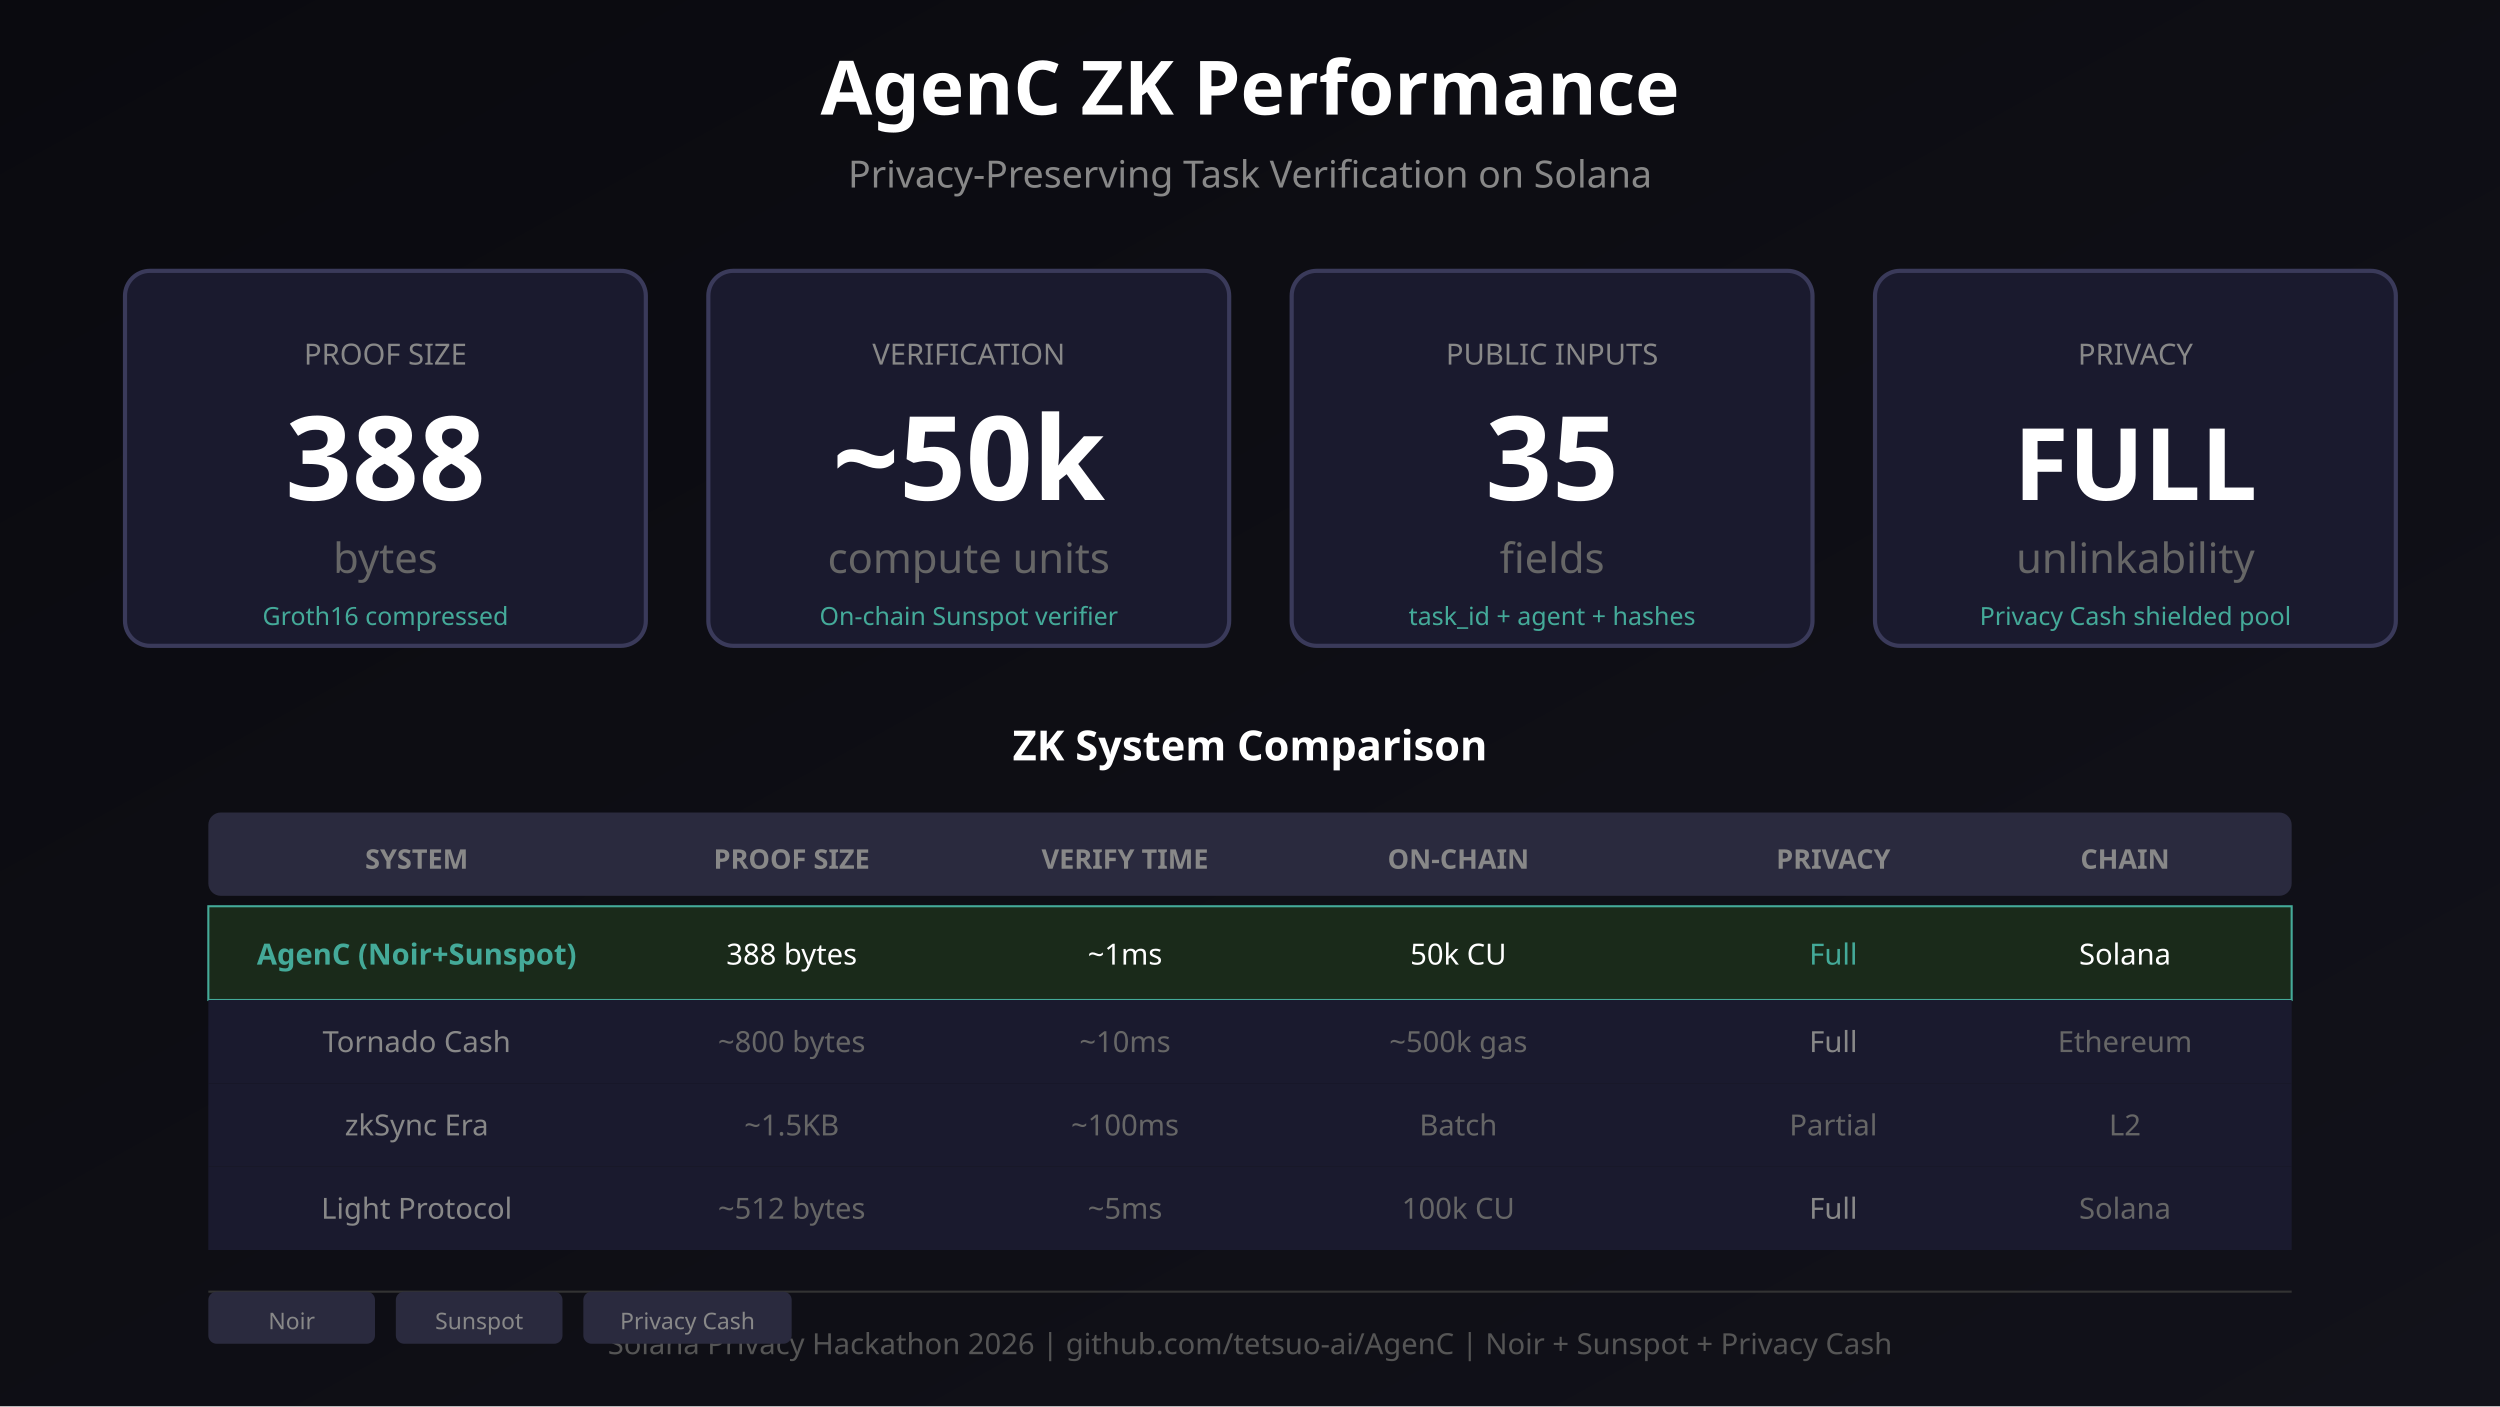
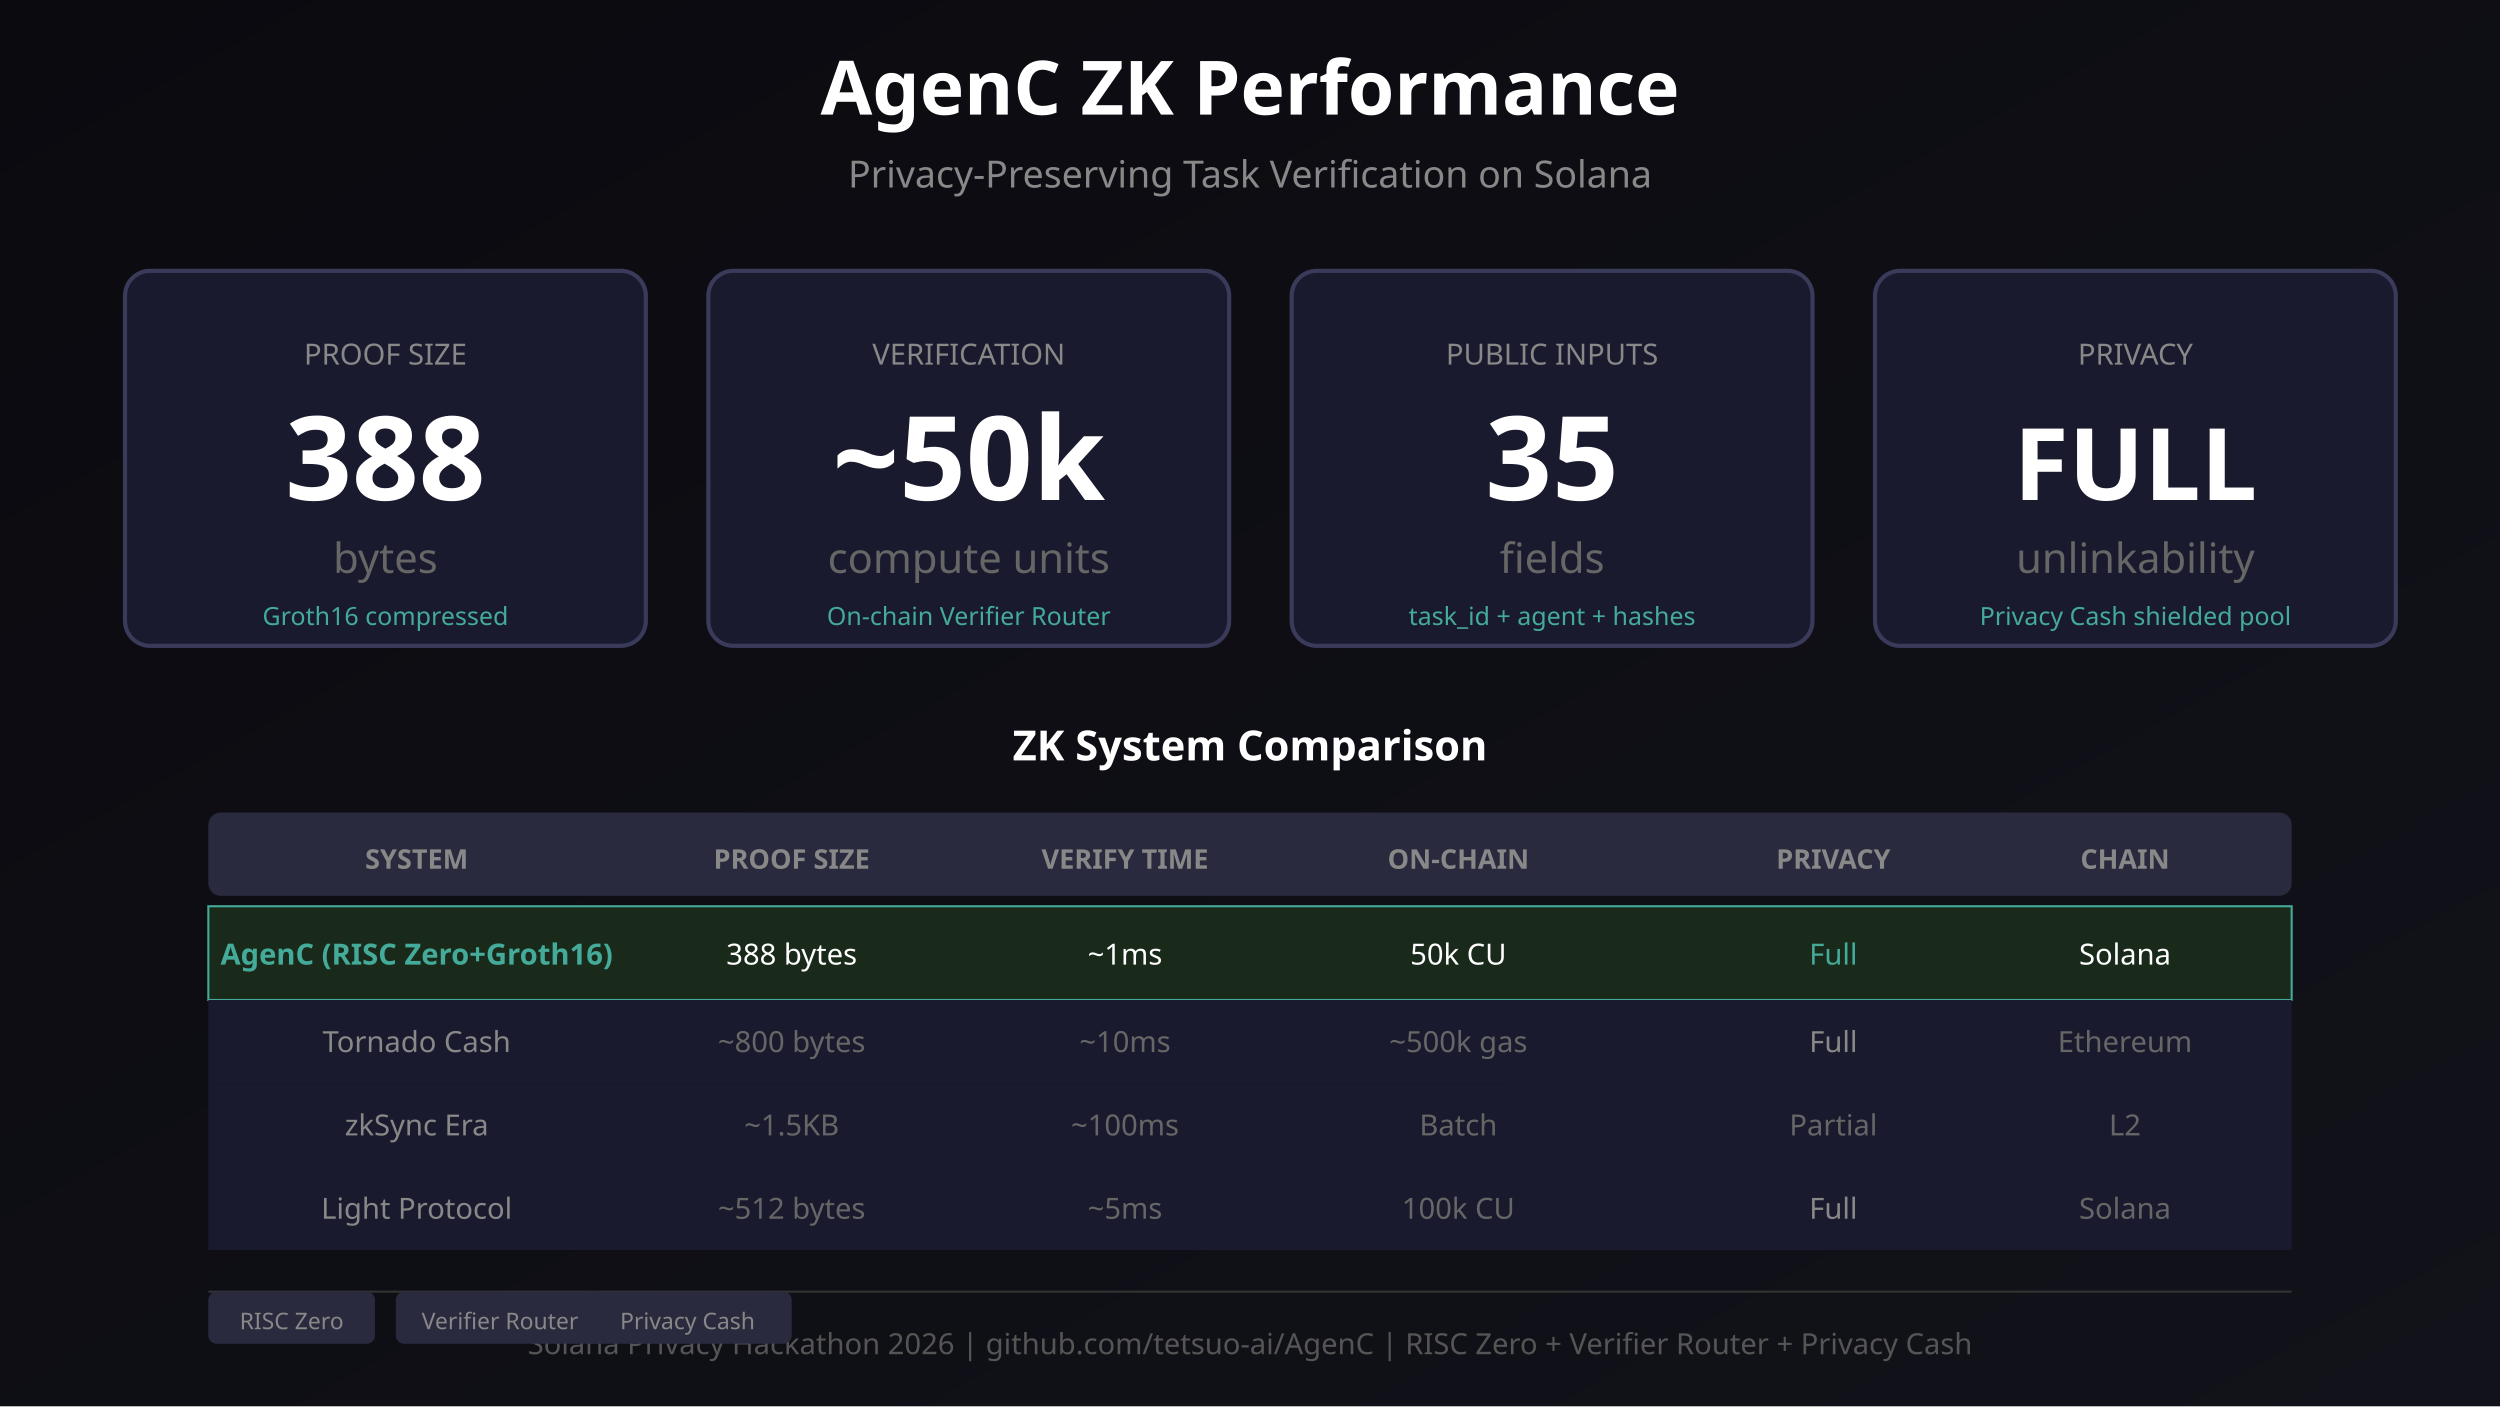
<svg xmlns="http://www.w3.org/2000/svg" viewBox="0 0 1200 675" width="1200" height="675">
  <defs>
    <linearGradient id="bgGrad" x1="0%" y1="0%" x2="100%" y2="100%">
      <stop offset="0%" style="stop-color:#0a0a0f" />
      <stop offset="100%" style="stop-color:#12121a" />
    </linearGradient>
    <linearGradient id="accentGrad" x1="0%" y1="0%" x2="100%" y2="0%">
      <stop offset="0%" style="stop-color:#3a3a5a" />
      <stop offset="100%" style="stop-color:#5a5a8a" />
    </linearGradient>
  </defs>
  <rect width="1200" height="675" fill="url(#bgGrad)" />
  <text x="600" y="55" text-anchor="middle" fill="#ffffff" font-family="system-ui, sans-serif" font-size="36" font-weight="bold">AgenC ZK Performance</text>
  <text x="600" y="90" text-anchor="middle" fill="#888888" font-family="system-ui, sans-serif" font-size="18">Privacy-Preserving Task Verification on Solana</text>
  <rect x="60" y="130" width="250" height="180" rx="12" fill="#1a1a2e" stroke="#3a3a5a" stroke-width="2" />
  <text x="185" y="175" text-anchor="middle" fill="#888888" font-family="system-ui, sans-serif" font-size="14" font-weight="500">PROOF SIZE</text>
  <text x="185" y="240" text-anchor="middle" fill="#ffffff" font-family="system-ui, sans-serif" font-size="56" font-weight="bold">388</text>
  <text x="185" y="275" text-anchor="middle" fill="#666666" font-family="system-ui, sans-serif" font-size="20">bytes</text>
  <text x="185" y="300" text-anchor="middle" fill="#4a9" font-family="system-ui, sans-serif" font-size="12">Groth16 compressed</text>
  <rect x="340" y="130" width="250" height="180" rx="12" fill="#1a1a2e" stroke="#3a3a5a" stroke-width="2" />
  <text x="465" y="175" text-anchor="middle" fill="#888888" font-family="system-ui, sans-serif" font-size="14" font-weight="500">VERIFICATION</text>
  <text x="465" y="240" text-anchor="middle" fill="#ffffff" font-family="system-ui, sans-serif" font-size="56" font-weight="bold">~50k</text>
  <text x="465" y="275" text-anchor="middle" fill="#666666" font-family="system-ui, sans-serif" font-size="20">compute units</text>
-   <text x="465" y="300" text-anchor="middle" fill="#4a9" font-family="system-ui, sans-serif" font-size="12">On-chain Sunspot verifier</text>
+   <text x="465" y="300" text-anchor="middle" fill="#4a9" font-family="system-ui, sans-serif" font-size="12">On-chain Verifier Router</text>
  <rect x="620" y="130" width="250" height="180" rx="12" fill="#1a1a2e" stroke="#3a3a5a" stroke-width="2" />
  <text x="745" y="175" text-anchor="middle" fill="#888888" font-family="system-ui, sans-serif" font-size="14" font-weight="500">PUBLIC INPUTS</text>
  <text x="745" y="240" text-anchor="middle" fill="#ffffff" font-family="system-ui, sans-serif" font-size="56" font-weight="bold">35</text>
  <text x="745" y="275" text-anchor="middle" fill="#666666" font-family="system-ui, sans-serif" font-size="20">fields</text>
  <text x="745" y="300" text-anchor="middle" fill="#4a9" font-family="system-ui, sans-serif" font-size="12">task_id + agent + hashes</text>
  <rect x="900" y="130" width="250" height="180" rx="12" fill="#1a1a2e" stroke="#3a3a5a" stroke-width="2" />
  <text x="1025" y="175" text-anchor="middle" fill="#888888" font-family="system-ui, sans-serif" font-size="14" font-weight="500">PRIVACY</text>
  <text x="1025" y="240" text-anchor="middle" fill="#ffffff" font-family="system-ui, sans-serif" font-size="48" font-weight="bold">FULL</text>
  <text x="1025" y="275" text-anchor="middle" fill="#666666" font-family="system-ui, sans-serif" font-size="20">unlinkability</text>
  <text x="1025" y="300" text-anchor="middle" fill="#4a9" font-family="system-ui, sans-serif" font-size="12">Privacy Cash shielded pool</text>
  <text x="600" y="365" text-anchor="middle" fill="#ffffff" font-family="system-ui, sans-serif" font-size="20" font-weight="bold">ZK System Comparison</text>
  <rect x="100" y="390" width="1000" height="40" rx="6" fill="#2a2a3e" />
  <text x="200" y="417" text-anchor="middle" fill="#888888" font-family="system-ui, sans-serif" font-size="13" font-weight="600">SYSTEM</text>
  <text x="380" y="417" text-anchor="middle" fill="#888888" font-family="system-ui, sans-serif" font-size="13" font-weight="600">PROOF SIZE</text>
  <text x="540" y="417" text-anchor="middle" fill="#888888" font-family="system-ui, sans-serif" font-size="13" font-weight="600">VERIFY TIME</text>
  <text x="700" y="417" text-anchor="middle" fill="#888888" font-family="system-ui, sans-serif" font-size="13" font-weight="600">ON-CHAIN</text>
  <text x="880" y="417" text-anchor="middle" fill="#888888" font-family="system-ui, sans-serif" font-size="13" font-weight="600">PRIVACY</text>
  <text x="1020" y="417" text-anchor="middle" fill="#888888" font-family="system-ui, sans-serif" font-size="13" font-weight="600">CHAIN</text>
  <rect x="100" y="435" width="1000" height="45" rx="0" fill="#1a2a1a" stroke="#4a9" stroke-width="1" />
-   <text x="200" y="463" text-anchor="middle" fill="#4a9" font-family="system-ui, sans-serif" font-size="14" font-weight="bold">AgenC (Noir+Sunspot)</text>
+   <text x="200" y="463" text-anchor="middle" fill="#4a9" font-family="system-ui, sans-serif" font-size="14" font-weight="bold">AgenC (RISC Zero+Groth16)</text>
  <text x="380" y="463" text-anchor="middle" fill="#ffffff" font-family="system-ui, sans-serif" font-size="14">388 bytes</text>
  <text x="540" y="463" text-anchor="middle" fill="#ffffff" font-family="system-ui, sans-serif" font-size="14">~1ms</text>
  <text x="700" y="463" text-anchor="middle" fill="#ffffff" font-family="system-ui, sans-serif" font-size="14">50k CU</text>
  <text x="880" y="463" text-anchor="middle" fill="#4a9" font-family="system-ui, sans-serif" font-size="14">Full</text>
  <text x="1020" y="463" text-anchor="middle" fill="#ffffff" font-family="system-ui, sans-serif" font-size="14">Solana</text>
  <rect x="100" y="480" width="1000" height="40" rx="0" fill="#1a1a2e" />
  <text x="200" y="505" text-anchor="middle" fill="#888888" font-family="system-ui, sans-serif" font-size="14">Tornado Cash</text>
  <text x="380" y="505" text-anchor="middle" fill="#666666" font-family="system-ui, sans-serif" font-size="14">~800 bytes</text>
  <text x="540" y="505" text-anchor="middle" fill="#666666" font-family="system-ui, sans-serif" font-size="14">~10ms</text>
  <text x="700" y="505" text-anchor="middle" fill="#666666" font-family="system-ui, sans-serif" font-size="14">~500k gas</text>
  <text x="880" y="505" text-anchor="middle" fill="#888888" font-family="system-ui, sans-serif" font-size="14">Full</text>
  <text x="1020" y="505" text-anchor="middle" fill="#666666" font-family="system-ui, sans-serif" font-size="14">Ethereum</text>
  <rect x="100" y="520" width="1000" height="40" rx="0" fill="#1a1a2e" />
  <text x="200" y="545" text-anchor="middle" fill="#888888" font-family="system-ui, sans-serif" font-size="14">zkSync Era</text>
  <text x="380" y="545" text-anchor="middle" fill="#666666" font-family="system-ui, sans-serif" font-size="14">~1.5KB</text>
  <text x="540" y="545" text-anchor="middle" fill="#666666" font-family="system-ui, sans-serif" font-size="14">~100ms</text>
  <text x="700" y="545" text-anchor="middle" fill="#666666" font-family="system-ui, sans-serif" font-size="14">Batch</text>
  <text x="880" y="545" text-anchor="middle" fill="#666666" font-family="system-ui, sans-serif" font-size="14">Partial</text>
  <text x="1020" y="545" text-anchor="middle" fill="#666666" font-family="system-ui, sans-serif" font-size="14">L2</text>
  <rect x="100" y="560" width="1000" height="40" rx="0" fill="#1a1a2e" />
  <text x="200" y="585" text-anchor="middle" fill="#888888" font-family="system-ui, sans-serif" font-size="14">Light Protocol</text>
  <text x="380" y="585" text-anchor="middle" fill="#666666" font-family="system-ui, sans-serif" font-size="14">~512 bytes</text>
  <text x="540" y="585" text-anchor="middle" fill="#666666" font-family="system-ui, sans-serif" font-size="14">~5ms</text>
  <text x="700" y="585" text-anchor="middle" fill="#666666" font-family="system-ui, sans-serif" font-size="14">100k CU</text>
  <text x="880" y="585" text-anchor="middle" fill="#888888" font-family="system-ui, sans-serif" font-size="14">Full</text>
  <text x="1020" y="585" text-anchor="middle" fill="#666666" font-family="system-ui, sans-serif" font-size="14">Solana</text>
  <line x1="100" y1="620" x2="1100" y2="620" stroke="#333" stroke-width="1" />
-   <text x="600" y="650" text-anchor="middle" fill="#555555" font-family="system-ui, sans-serif" font-size="14">Solana Privacy Hackathon 2026 | github.com/tetsuo-ai/AgenC | Noir + Sunspot + Privacy Cash</text>
+   <text x="600" y="650" text-anchor="middle" fill="#555555" font-family="system-ui, sans-serif" font-size="14">Solana Privacy Hackathon 2026 | github.com/tetsuo-ai/AgenC | RISC Zero + Verifier Router + Privacy Cash</text>
  <rect x="100" y="620" width="80" height="25" rx="4" fill="#2a2a3e" />
-   <text x="140" y="638" text-anchor="middle" fill="#888888" font-family="system-ui, sans-serif" font-size="11">Noir</text>
-   <rect x="190" y="620" width="80" height="25" rx="4" fill="#2a2a3e" />
-   <text x="230" y="638" text-anchor="middle" fill="#888888" font-family="system-ui, sans-serif" font-size="11">Sunspot</text>
+   <text x="140" y="638" text-anchor="middle" fill="#888888" font-family="system-ui, sans-serif" font-size="11">RISC Zero</text>
+   <rect x="190" y="620" width="100" height="25" rx="4" fill="#2a2a3e" />
+   <text x="240" y="638" text-anchor="middle" fill="#888888" font-family="system-ui, sans-serif" font-size="11">Verifier Router</text>
  <rect x="280" y="620" width="100" height="25" rx="4" fill="#2a2a3e" />
  <text x="330" y="638" text-anchor="middle" fill="#888888" font-family="system-ui, sans-serif" font-size="11">Privacy Cash</text>
</svg>
